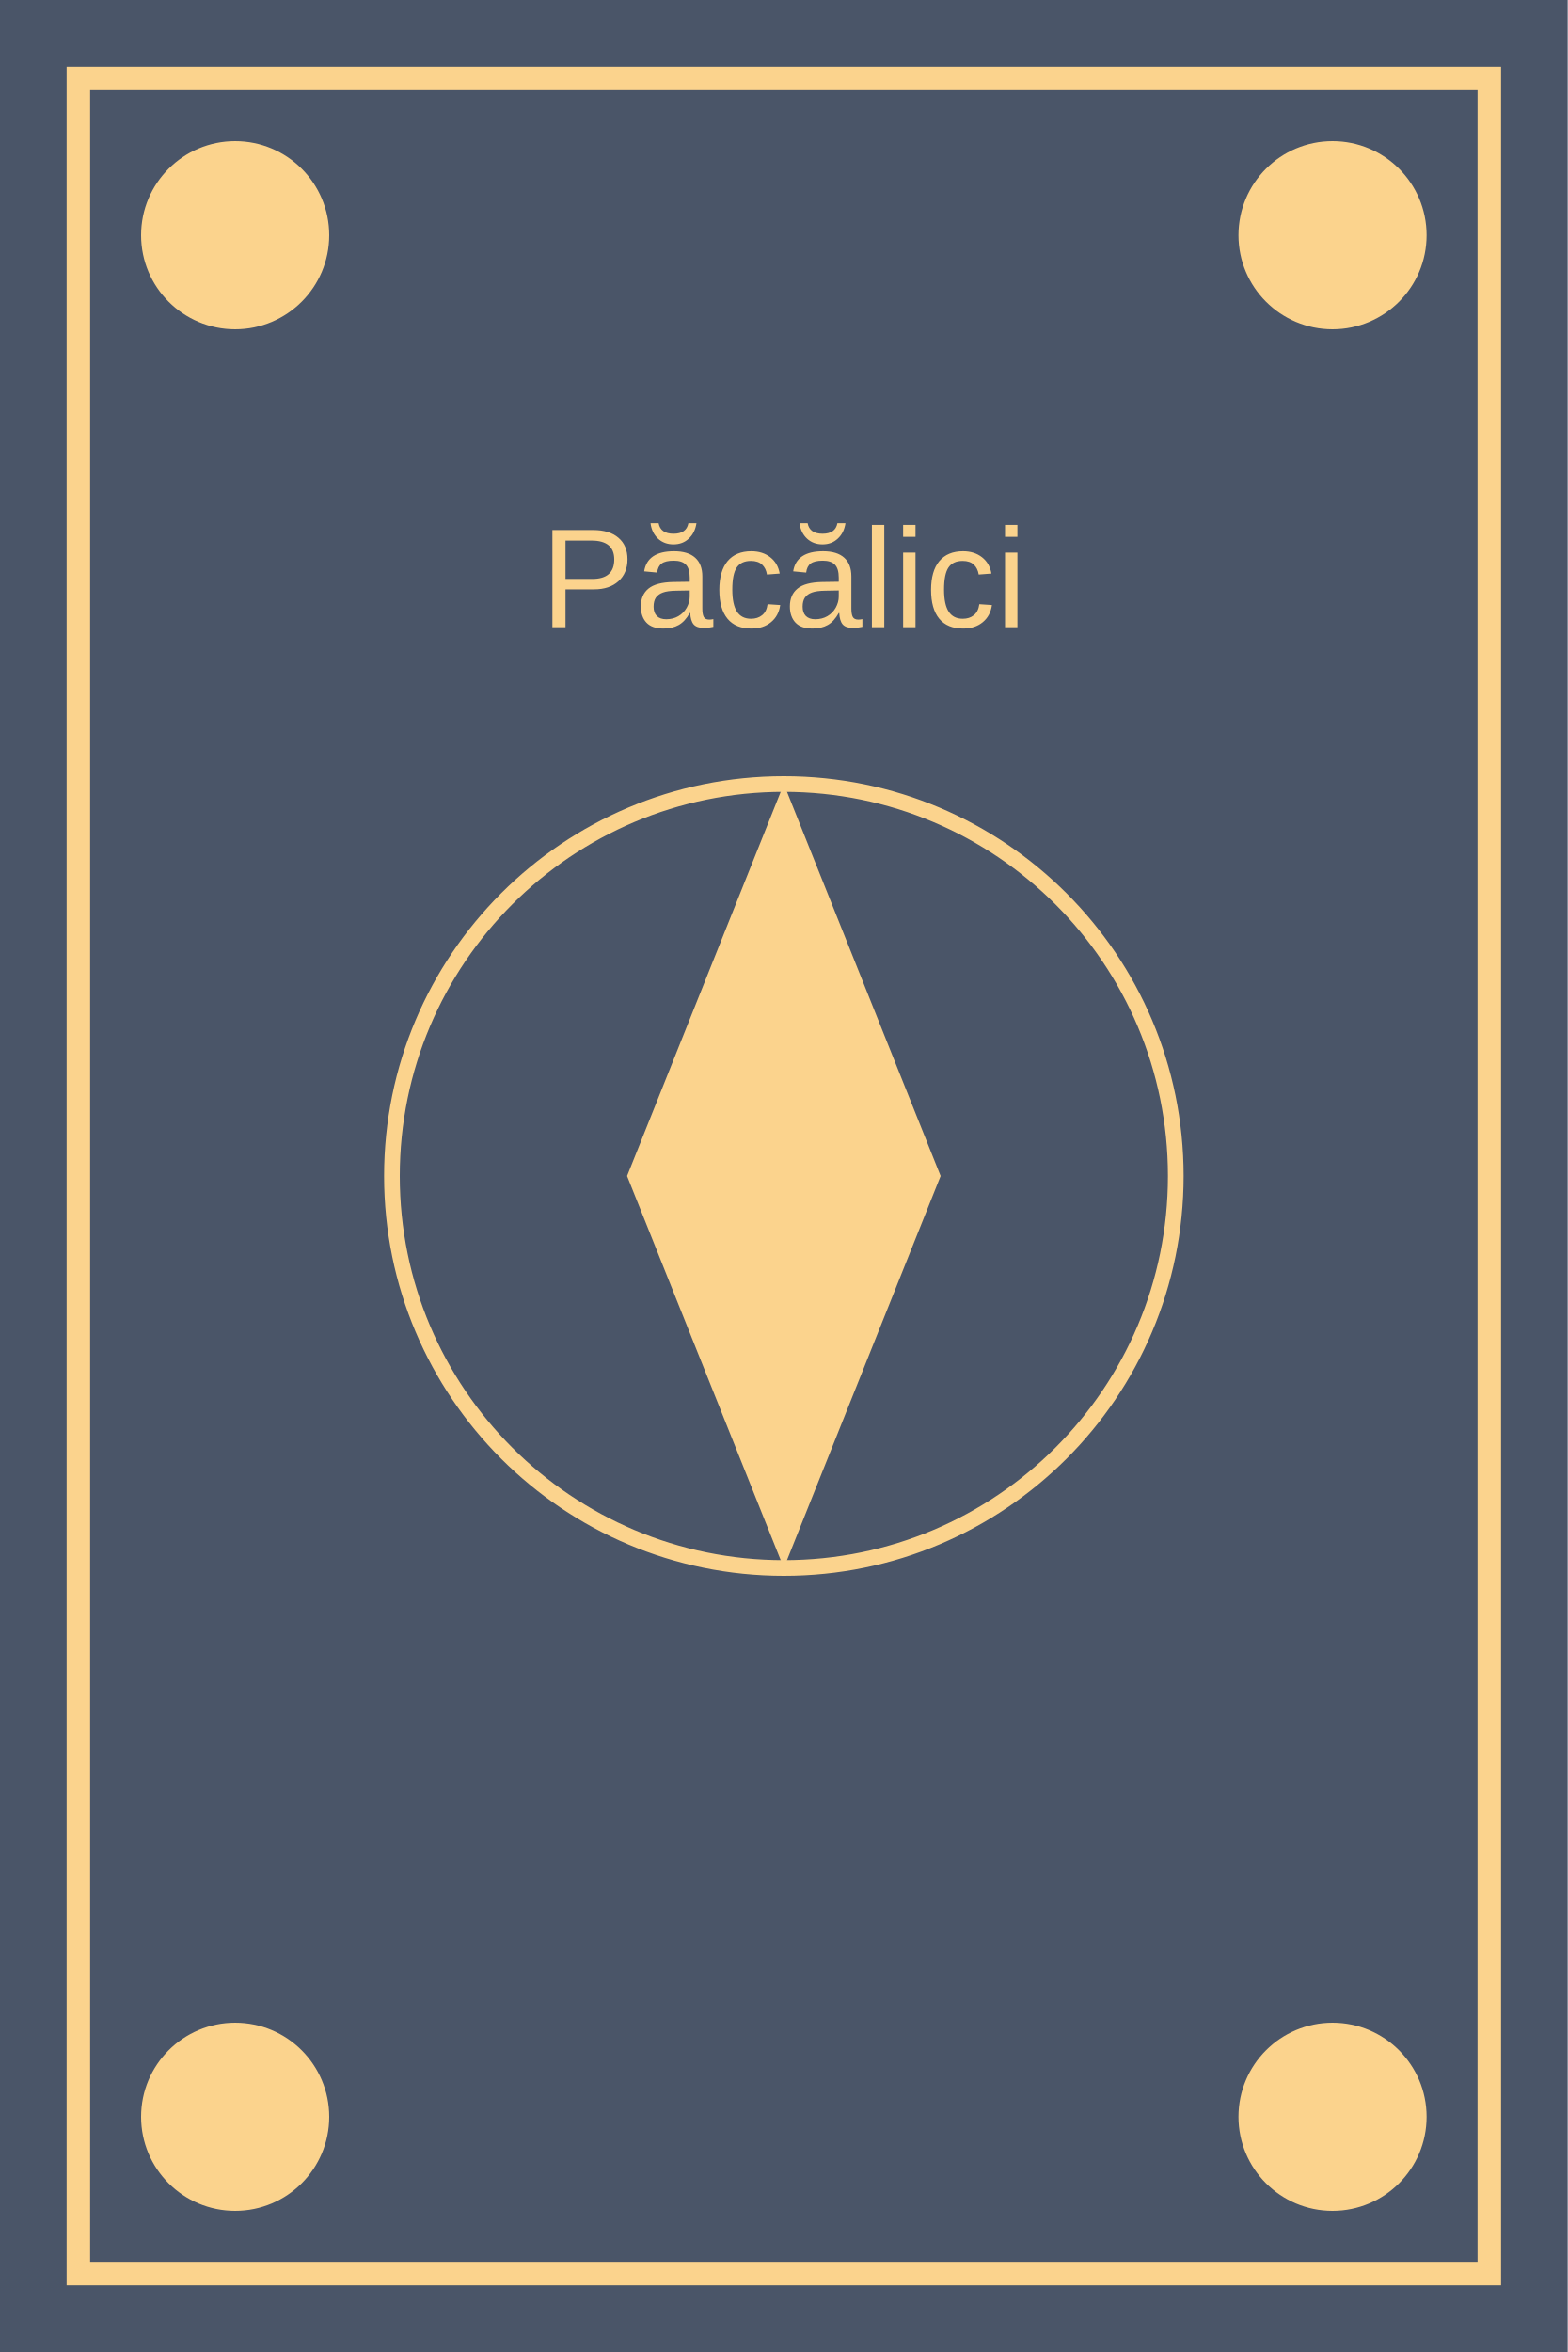
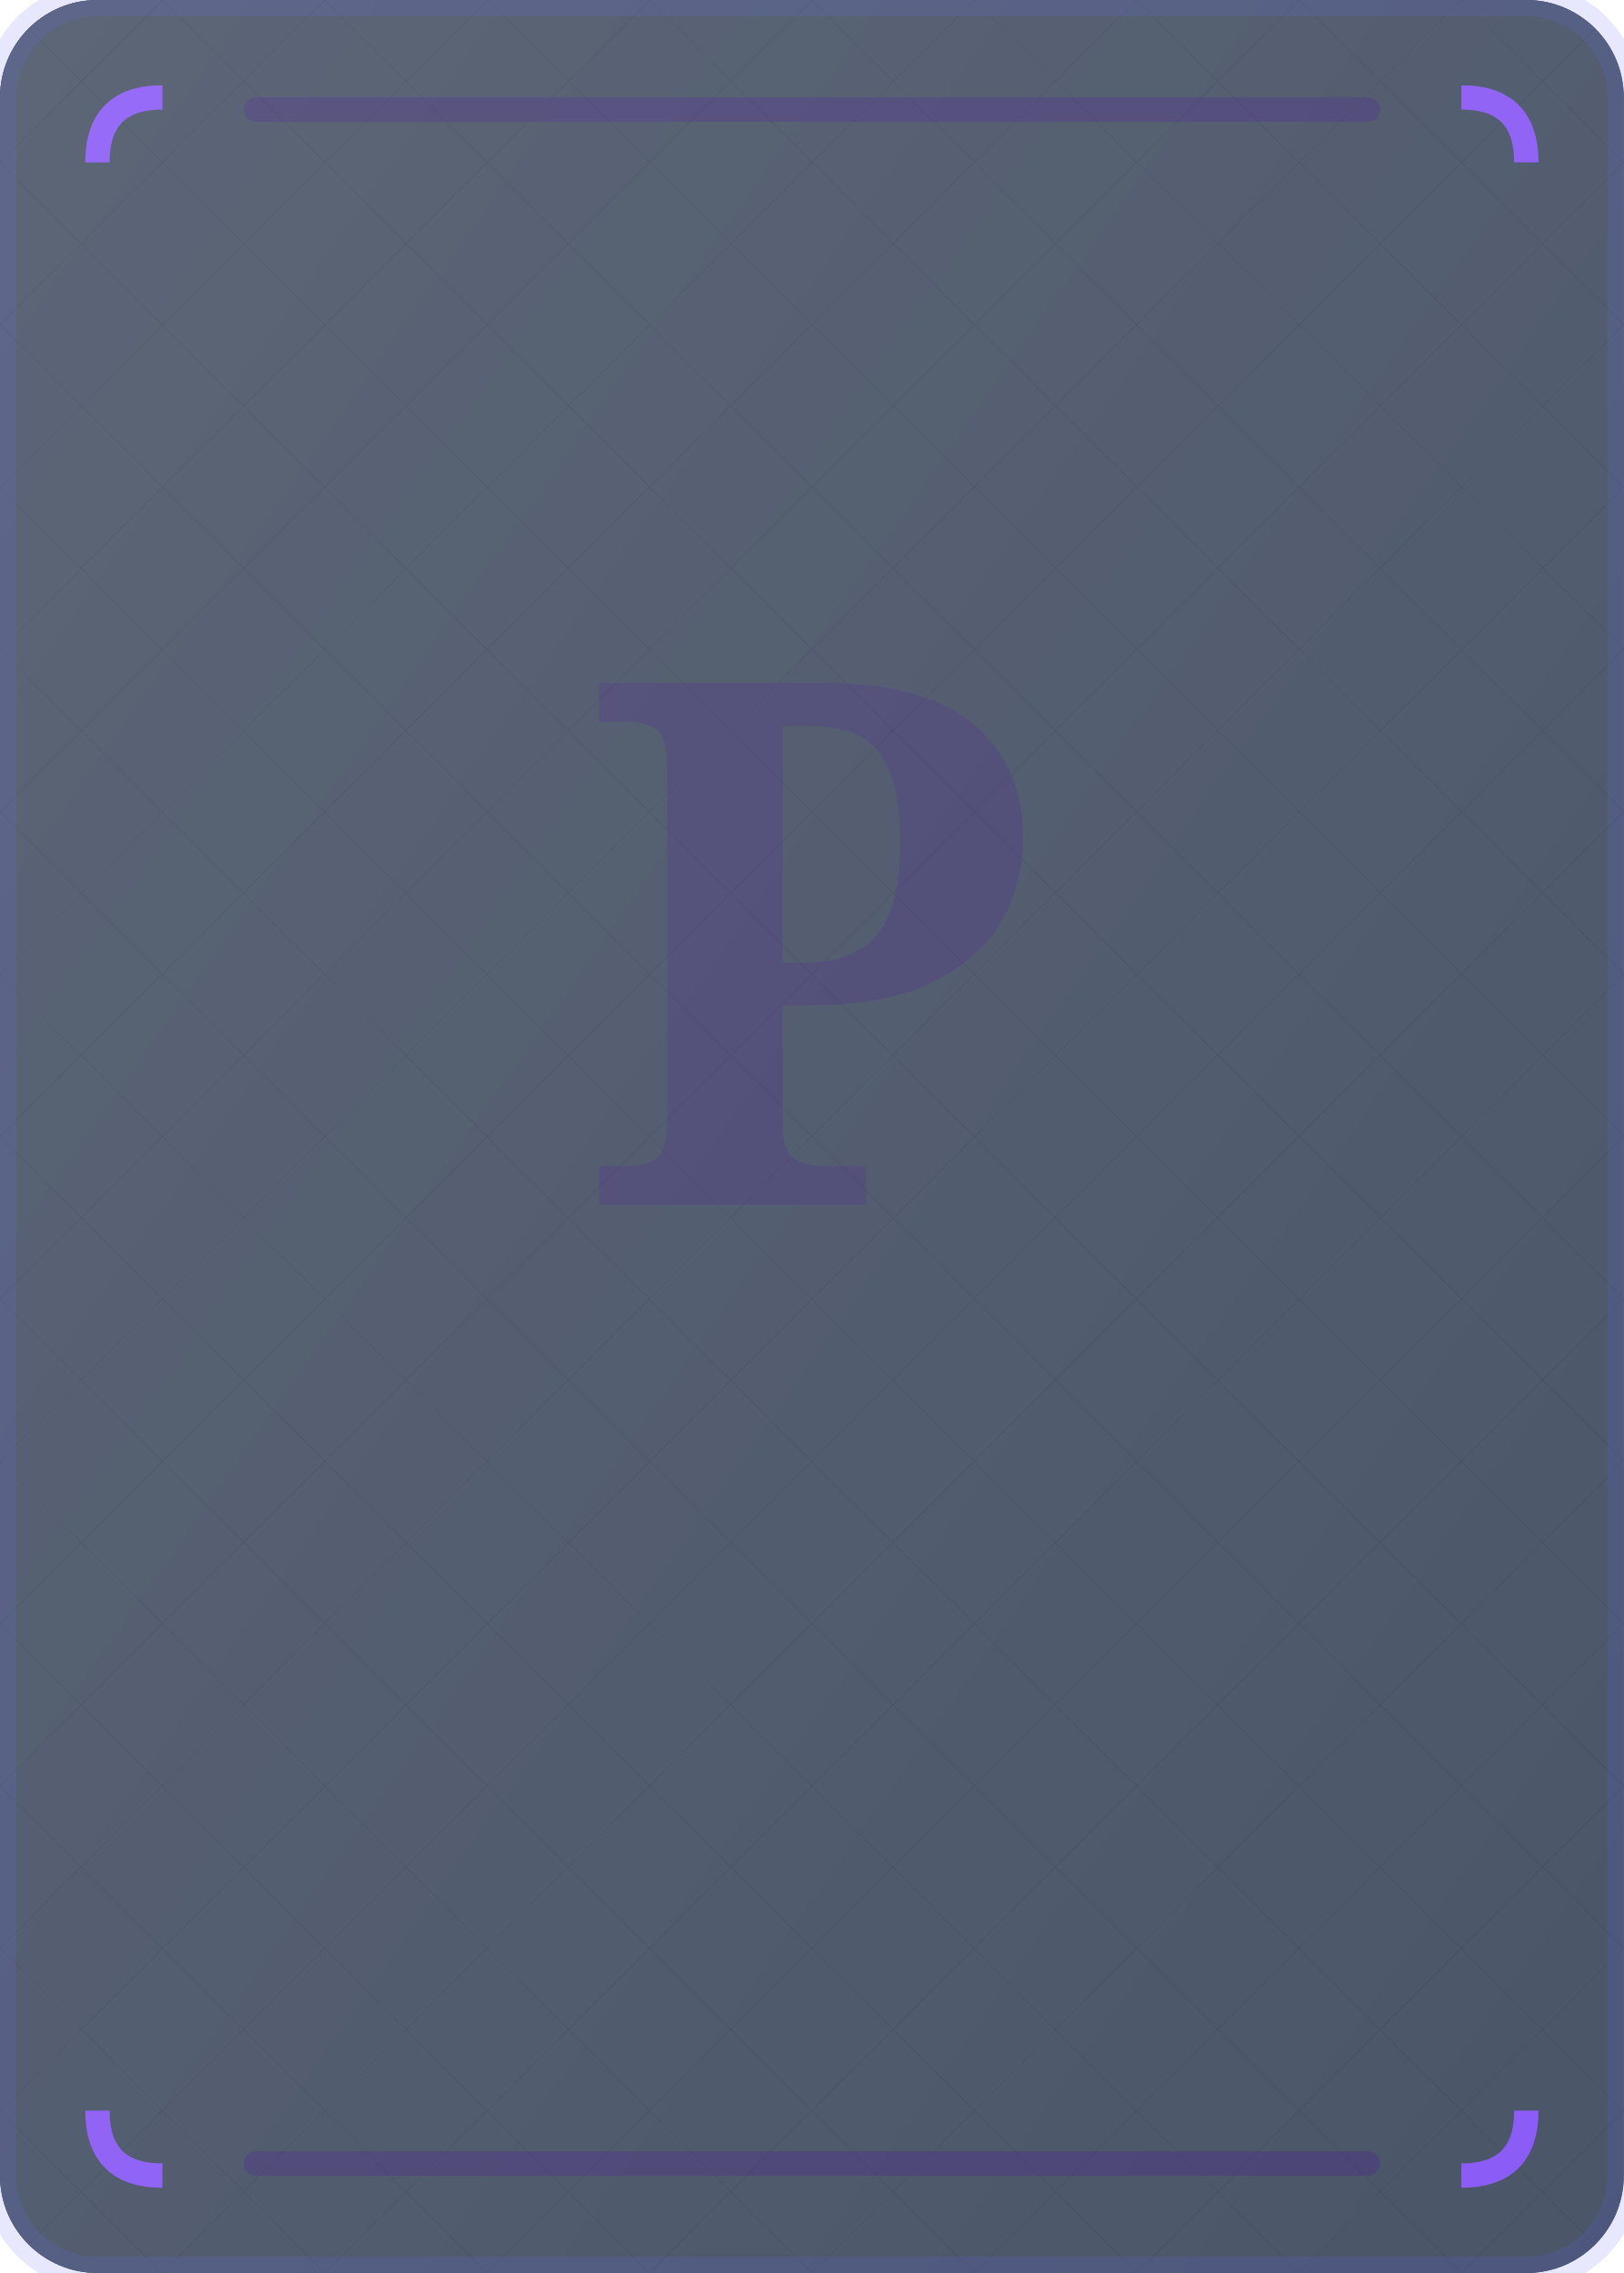
- <svg xmlns="http://www.w3.org/2000/svg" width="200" height="300" viewBox="0 0 200 300">
-   <rect width="200" height="300" fill="#4a5568" />
-   <rect x="10" y="10" width="180" height="280" fill="none" stroke="#fbd38d" stroke-width="3" />
-   <circle cx="100" cy="150" r="50" fill="none" stroke="#fbd38d" stroke-width="2" />
-   <path d="M100,100 L120,150 L100,200 L80,150 Z" fill="#fbd38d" />
-   <text x="100" y="80" font-family="Arial, sans-serif" font-size="18" text-anchor="middle" fill="#fbd38d">Păcălici</text>
-   <circle cx="30" cy="30" r="12" fill="#fbd38d" />
-   <circle cx="170" cy="30" r="12" fill="#fbd38d" />
-   <circle cx="30" cy="270" r="12" fill="#fbd38d" />
-   <circle cx="170" cy="270" r="12" fill="#fbd38d" />
+ <svg xmlns="http://www.w3.org/2000/svg" width="200" height="280" viewBox="0 0 200 280">
+   <rect width="100%" height="100%" fill="#2d3748" rx="12" ry="12" />
+   <defs>
+     <pattern id="pattern" width="20" height="20" patternUnits="userSpaceOnUse">
+       <rect width="20" height="20" fill="#2d3748" />
+       <path d="M0 0L10 10L0 20Z" fill="#4a5568" />
+       <path d="M20 0L10 10L20 20Z" fill="#4a5568" />
+       <path d="M0 0L10 10L20 0Z" fill="#4a5568" />
+       <path d="M0 20L10 10L20 20Z" fill="#4a5568" />
+     </pattern>
+   </defs>
+   <rect width="100%" height="100%" fill="url(#pattern)" rx="12" ry="12" />
+   <rect width="100%" height="100%" fill="none" stroke="#6366f1" stroke-width="4" rx="12" ry="12" stroke-opacity="0.15" />
+   <text x="50%" y="53%" fill="#4c1d95" font-family="serif" font-size="90" font-weight="bold" text-anchor="middle" opacity="0.25">P</text>
+   <path d="M20 12 Q12 12 12 20" stroke="#8b5cf6" stroke-width="3" fill="none" />
+   <path d="M180 12 Q188 12 188 20" stroke="#8b5cf6" stroke-width="3" fill="none" />
+   <path d="M20 268 Q12 268 12 260" stroke="#8b5cf6" stroke-width="3" fill="none" />
+   <path d="M180 268 Q188 268 188 260" stroke="#8b5cf6" stroke-width="3" fill="none" />
+   <rect x="30" y="12" width="140" height="3" rx="1.5" fill="#4c1d95" fill-opacity="0.3" />
+   <rect x="30" y="265" width="140" height="3" rx="1.5" fill="#4c1d95" fill-opacity="0.3" />
+   <rect width="100%" height="100%" fill="url(#grad)" rx="12" ry="12" />
+   <defs>
+     <linearGradient id="grad" x1="0%" y1="0%" x2="100%" y2="100%">
+       <stop offset="0%" style="stop-color:white;stop-opacity:0.1" />
+       <stop offset="100%" style="stop-color:white;stop-opacity:0" />
+     </linearGradient>
+   </defs>
</svg>
